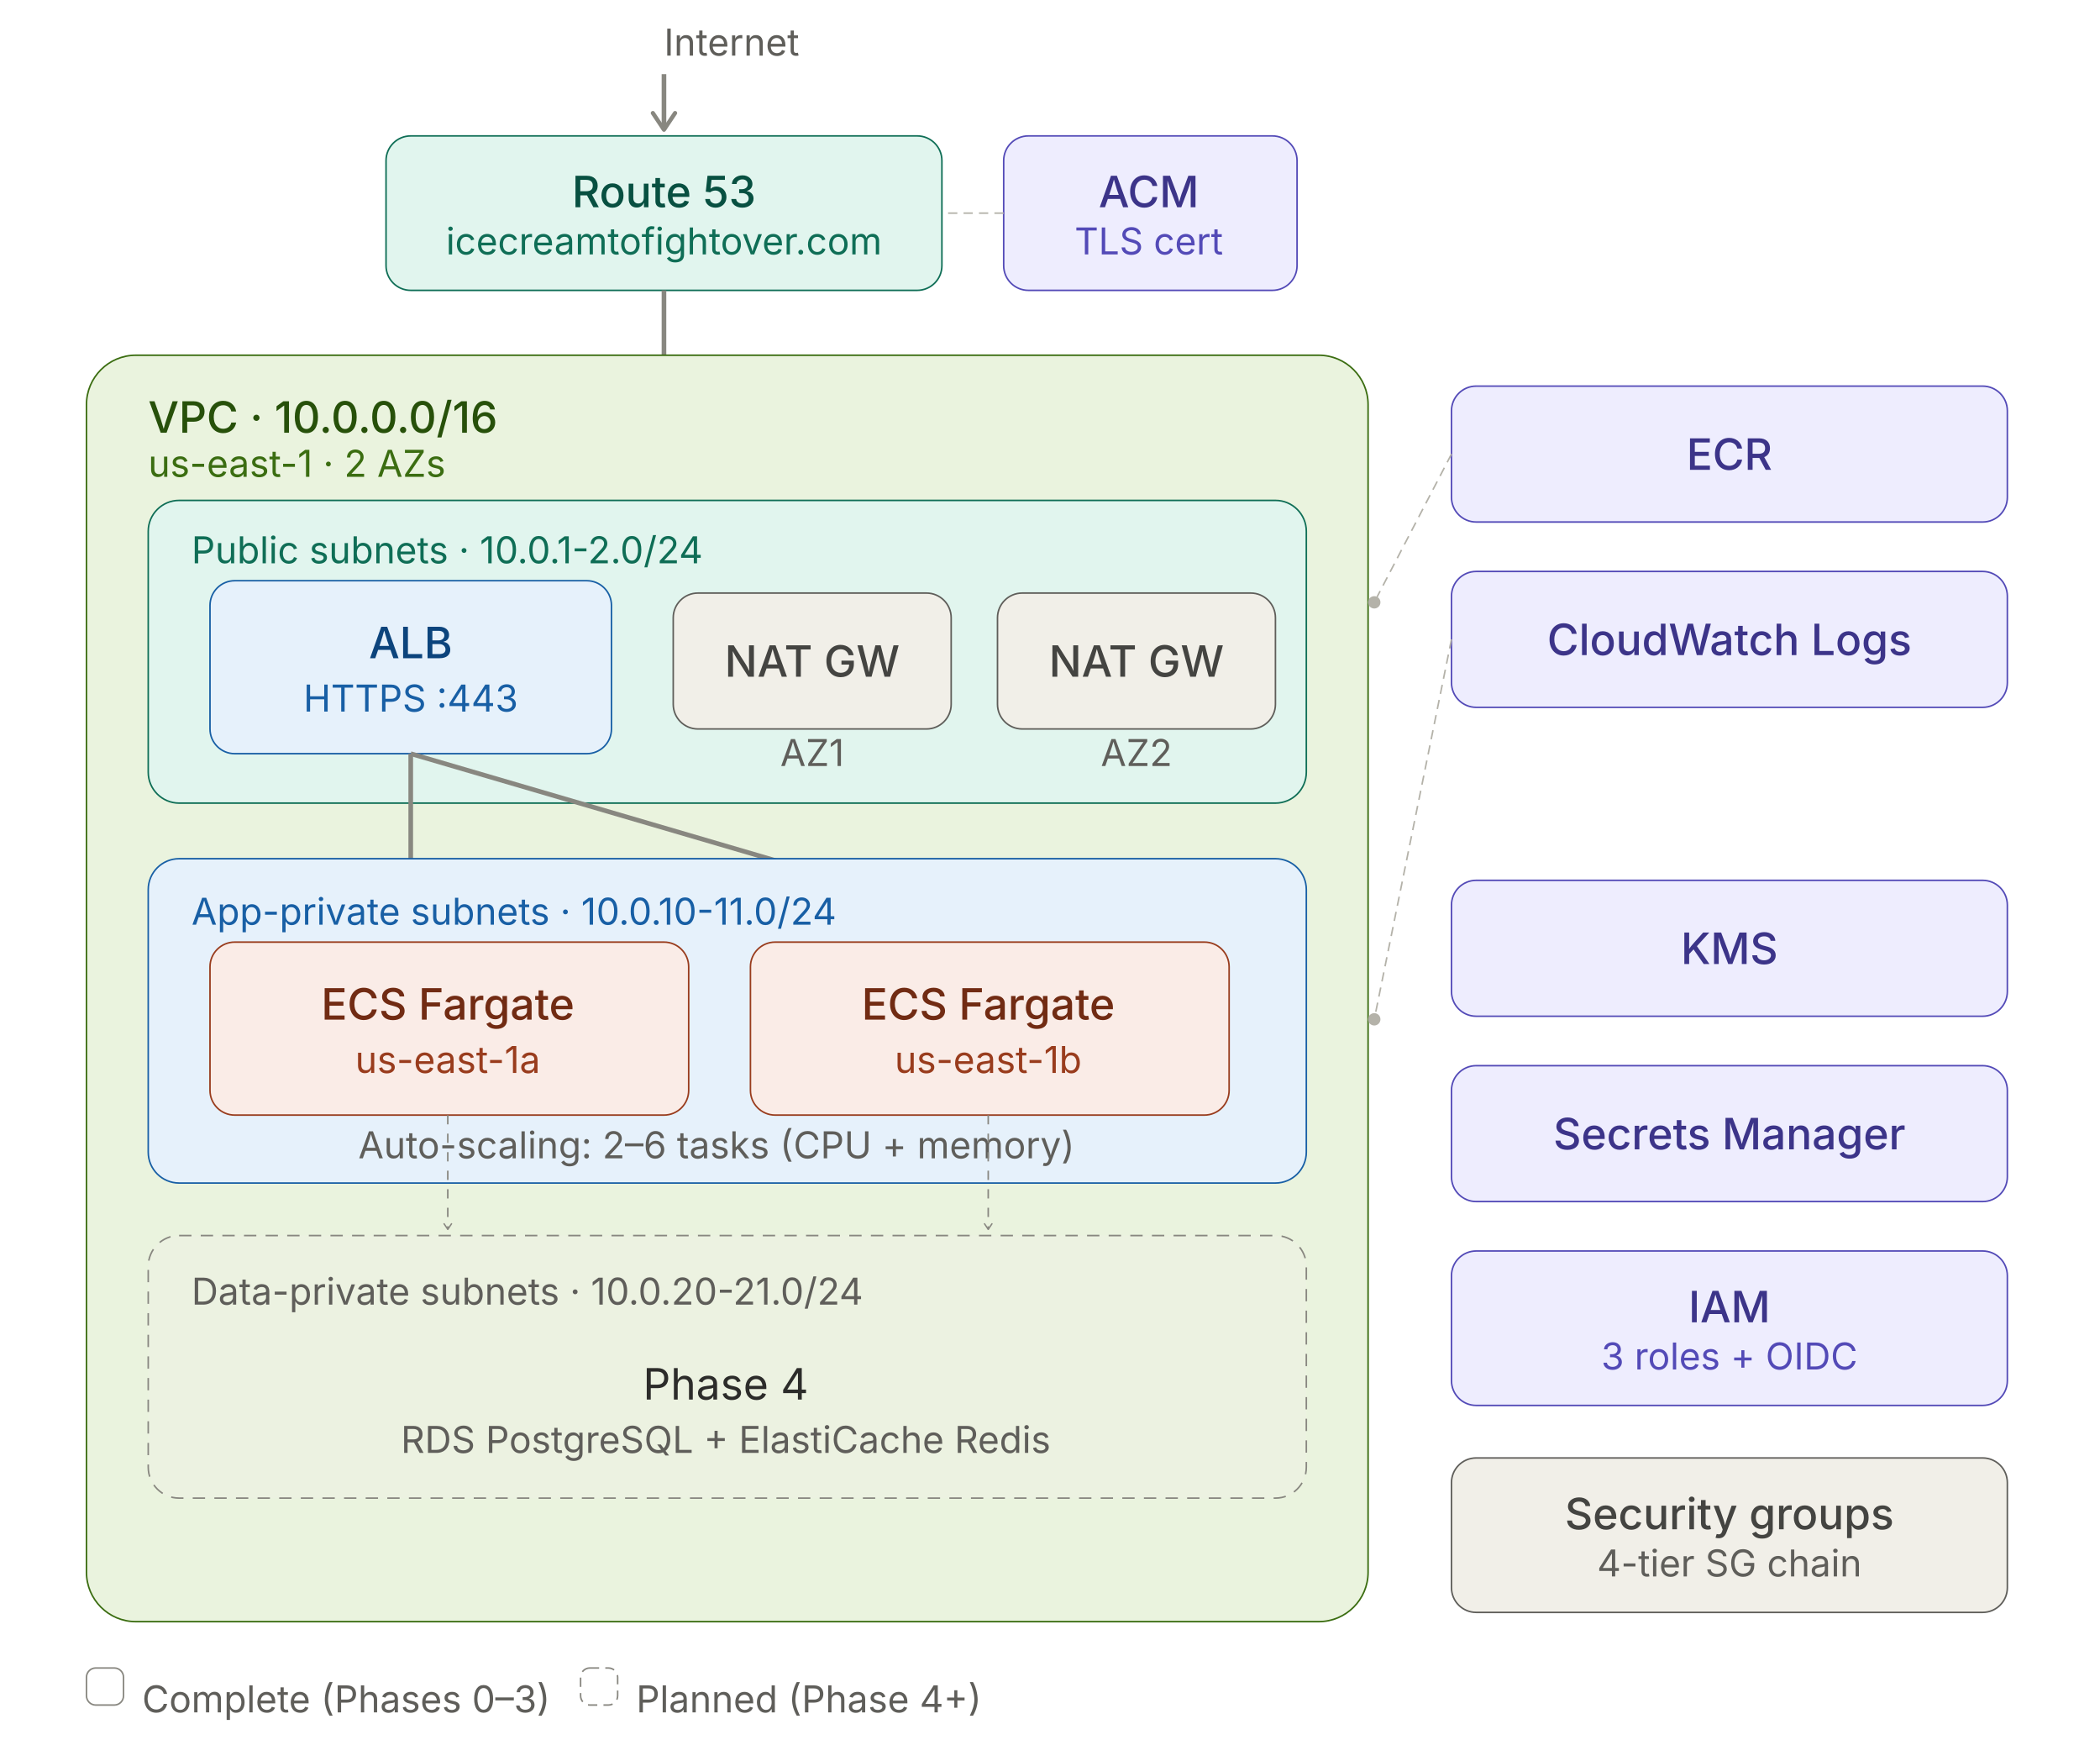
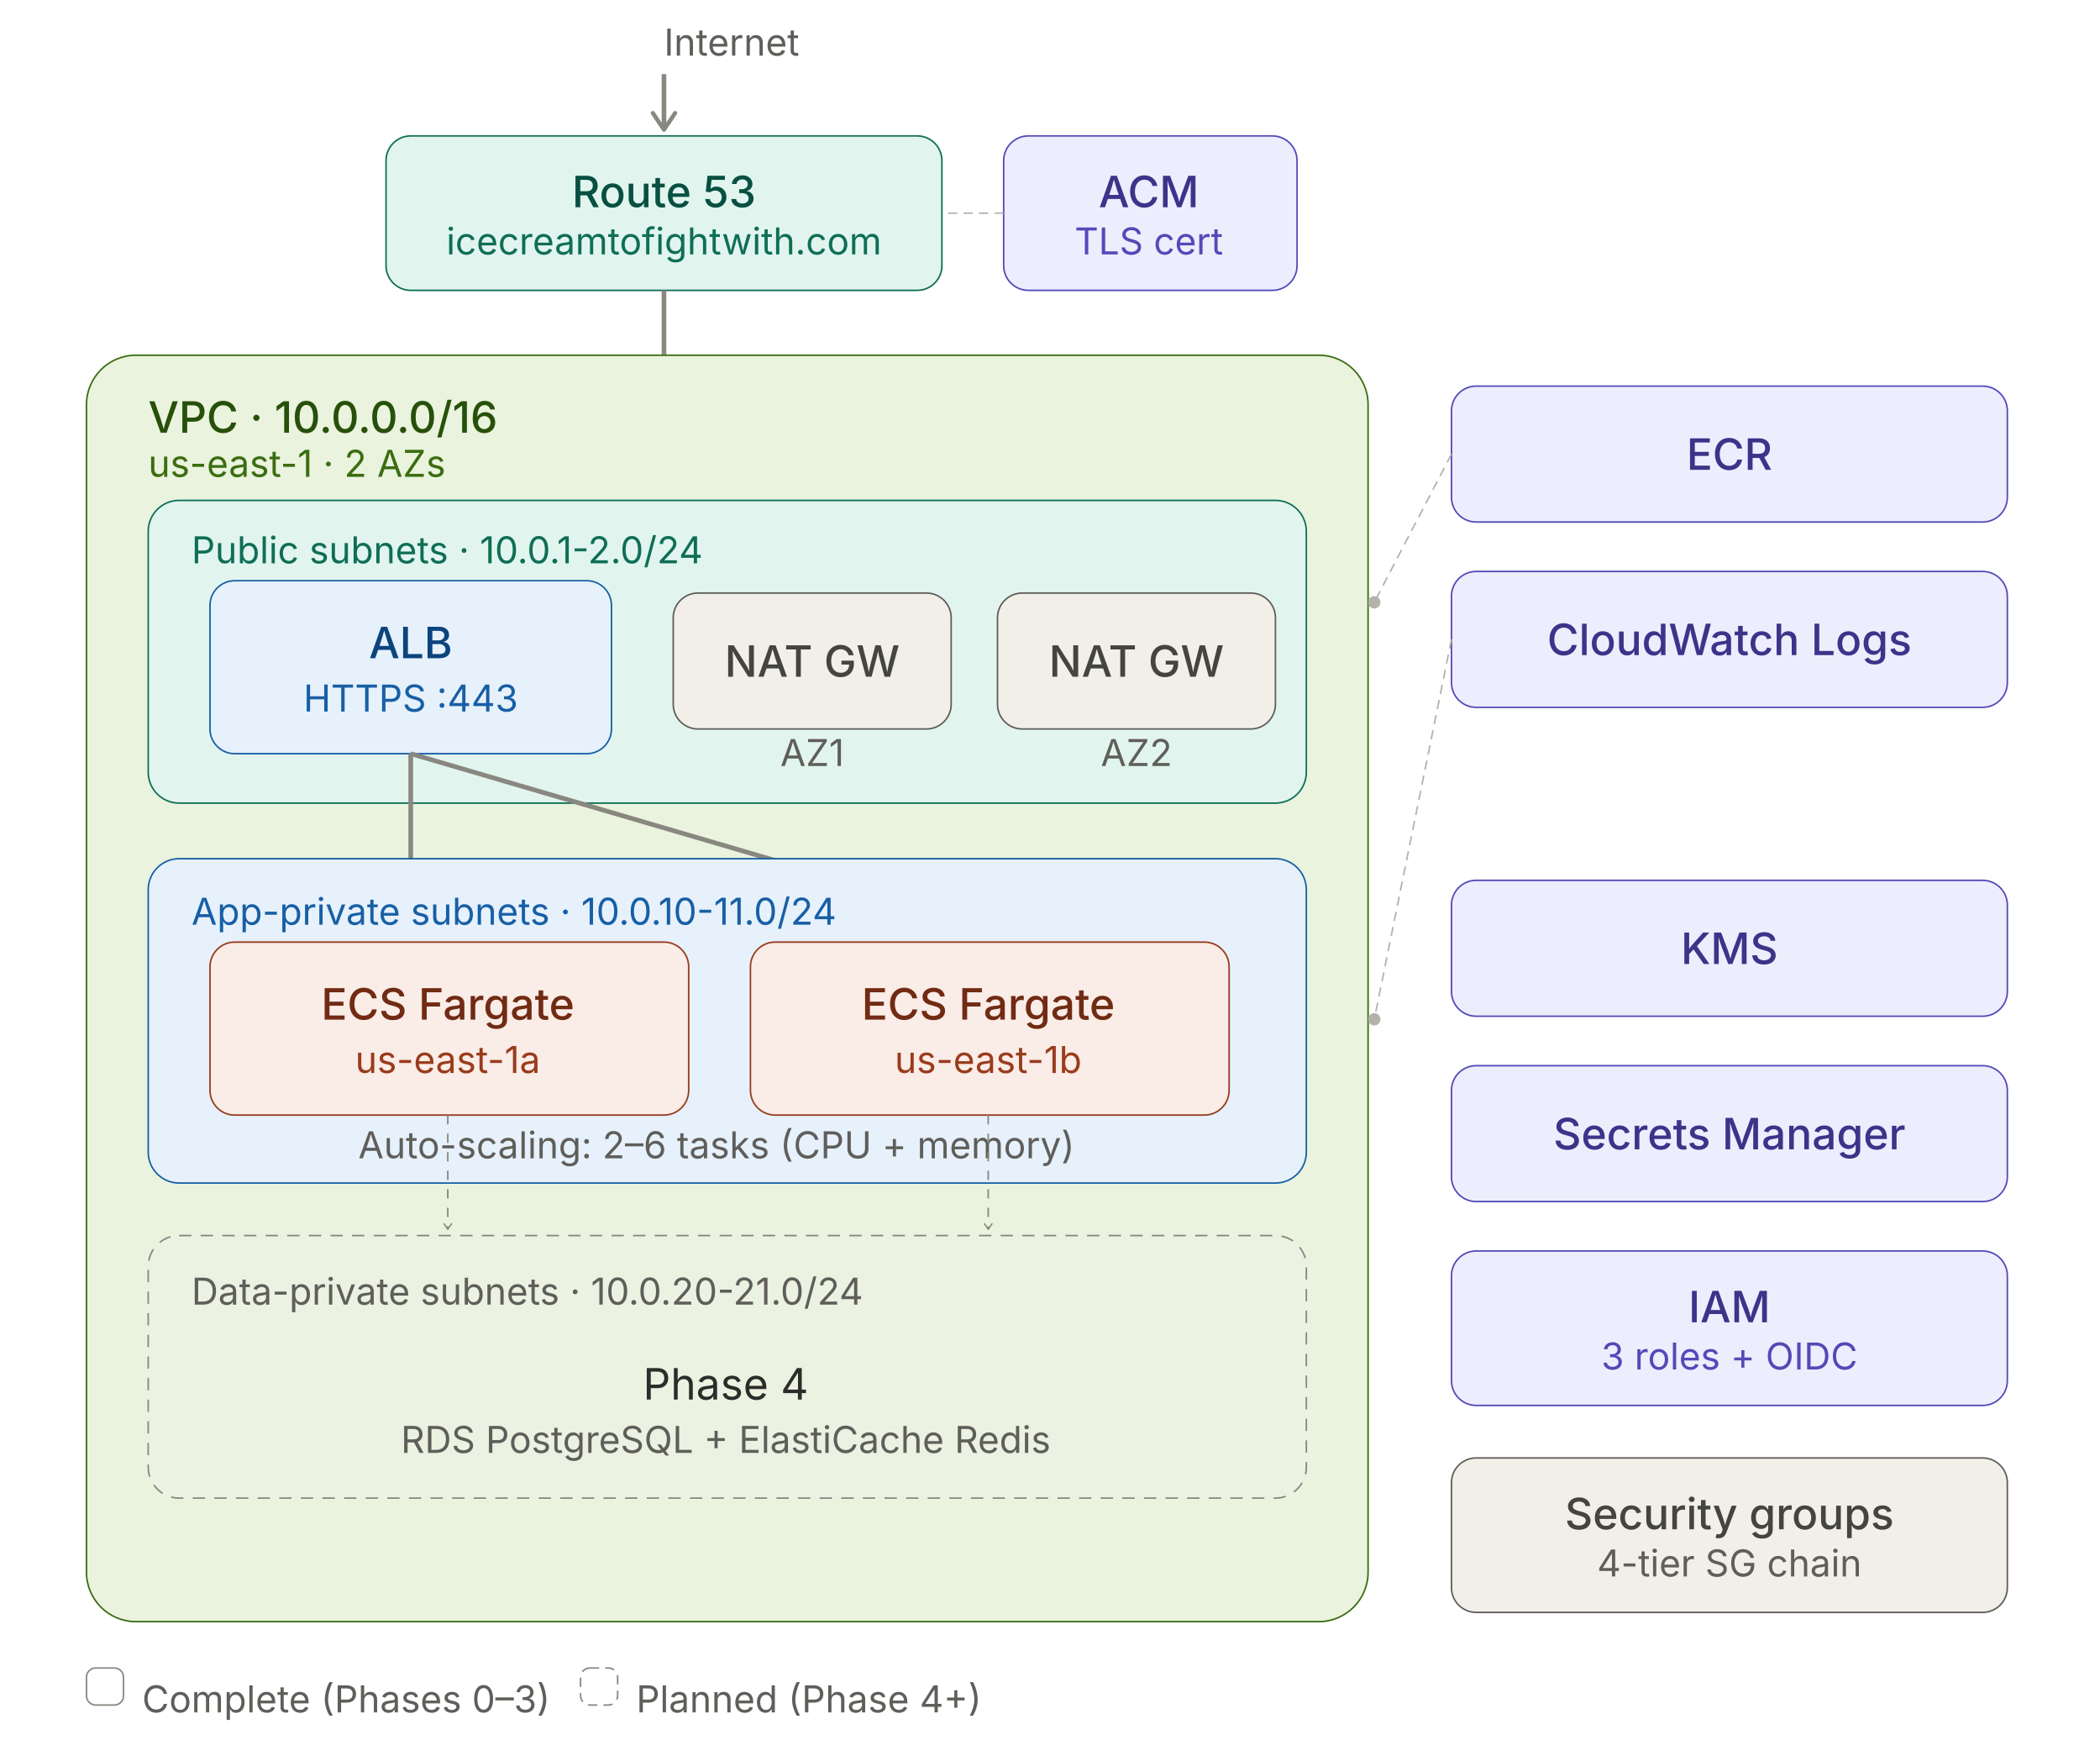
<svg xmlns="http://www.w3.org/2000/svg" width="100%" viewBox="0 0 680 570" style="font-family: system-ui, -apple-system, sans-serif; background: #ffffff;">
  <defs>
    <marker id="arrow" viewBox="0 0 10 10" refX="8" refY="5" markerWidth="6" markerHeight="6" orient="auto-start-reverse">
      <path d="M2 1L8 5L2 9" fill="none" stroke="context-stroke" stroke-width="1.5" stroke-linecap="round" stroke-linejoin="round" />
    </marker>
  </defs>
  <style>
  .th { font-size: 14px; font-weight: 500; fill: #2C2C2A; }
  .ts { font-size: 12px; font-weight: 400; fill: #5F5E5A; }
  .t  { font-size: 14px; font-weight: 400; fill: #2C2C2A; }
  .arr { stroke: #888780; stroke-width: 1.5; }
  .leader { stroke: #B4B2A9; stroke-width: 0.5; stroke-dasharray: 3 2; }

  /* Teal fills */
  .fill-teal rect { fill: #E1F5EE; stroke: #0F6E56; }
  .fill-teal .th { fill: #085041; }
  .fill-teal .ts { fill: #0F6E56; }

  /* Purple fills */
  .fill-purple rect { fill: #EEEDFE; stroke: #534AB7; }
  .fill-purple .th { fill: #3C3489; }
  .fill-purple .ts { fill: #534AB7; }

  /* Green fills */
  .fill-green &gt; rect { fill: #EAF3DE; stroke: #3B6D11; }
  .fill-green &gt; .th { fill: #27500A; }
  .fill-green &gt; .ts { fill: #3B6D11; }

  /* Blue fills */
  .fill-blue rect { fill: #E6F1FB; stroke: #185FA5; }
  .fill-blue .th { fill: #0C447C; }
  .fill-blue .ts { fill: #185FA5; }

  /* Coral fills */
  .fill-coral rect { fill: #FAECE7; stroke: #993C1D; }
  .fill-coral .th { fill: #712B13; }
  .fill-coral .ts { fill: #993C1D; }

  /* Gray fills */
  .fill-gray rect { fill: #F1EFE8; stroke: #5F5E5A; }
  .fill-gray .th { fill: #444441; }
  .fill-gray .ts { fill: #5F5E5A; }

  /* Subnet containers - teal light */
  .subnet-teal &gt; rect { fill: #E1F5EE; stroke: #0F6E56; stroke-width: 0.5; }
  .subnet-teal &gt; .ts { fill: #0F6E56; }

  /* Subnet containers - blue light */
  .subnet-blue &gt; rect { fill: #E6F1FB; stroke: #185FA5; stroke-width: 0.5; }
  .subnet-blue &gt; .ts { fill: #185FA5; }
</style>
  <text class="ts" x="215" y="18">Internet</text>
  <line x1="215" y1="24" x2="215" y2="42" class="arr" marker-end="url(#arrow)" />
  <g class="fill-teal">
    <rect x="125" y="44" width="180" height="50" rx="8" stroke-width="0.5" />
    <text class="th" x="215" y="62" text-anchor="middle" dominant-baseline="central">Route 53</text>
-     <text class="ts" x="215" y="78" text-anchor="middle" dominant-baseline="central">icecreamtofightover.com</text>
+     <text class="ts" x="215" y="78" text-anchor="middle" dominant-baseline="central">icecreamtofightwith.com</text>
  </g>
  <g class="fill-purple">
    <rect x="325" y="44" width="95" height="50" rx="8" stroke-width="0.5" />
    <text class="th" x="372" y="62" text-anchor="middle" dominant-baseline="central">ACM</text>
    <text class="ts" x="372" y="78" text-anchor="middle" dominant-baseline="central">TLS cert</text>
  </g>
  <line class="leader" x1="325" y1="69" x2="307" y2="69" />
  <line x1="215" y1="94" x2="215" y2="177" class="arr" marker-end="url(#arrow)" />
  <g class="fill-green">
    <rect x="28" y="115" width="415" height="410" rx="16" stroke-width="0.5" />
    <text class="th" x="48" y="135" dominant-baseline="central">VPC · 10.0.0.0/16</text>
    <text class="ts" x="48" y="150" dominant-baseline="central">us-east-1 · 2 AZs</text>
  </g>
  <g class="subnet-teal">
    <rect x="48" y="162" width="375" height="98" rx="10" />
    <text class="ts" x="62" y="178" dominant-baseline="central">Public subnets · 10.0.1-2.0/24</text>
  </g>
  <g class="fill-blue">
    <rect x="68" y="188" width="130" height="56" rx="8" stroke-width="0.5" />
    <text class="th" x="133" y="208" text-anchor="middle" dominant-baseline="central">ALB</text>
    <text class="ts" x="133" y="226" text-anchor="middle" dominant-baseline="central">HTTPS :443</text>
  </g>
  <g class="fill-gray">
    <rect x="218" y="192" width="90" height="44" rx="8" stroke-width="0.5" />
    <text class="th" x="263" y="214" text-anchor="middle" dominant-baseline="central">NAT GW</text>
  </g>
  <text class="ts" x="263" y="248" text-anchor="middle">AZ1</text>
  <g class="fill-gray">
    <rect x="323" y="192" width="90" height="44" rx="8" stroke-width="0.5" />
    <text class="th" x="368" y="214" text-anchor="middle" dominant-baseline="central">NAT GW</text>
  </g>
  <text class="ts" x="368" y="248" text-anchor="middle">AZ2</text>
  <line x1="133" y1="244" x2="133" y2="290" class="arr" marker-end="url(#arrow)" />
  <line x1="133" y1="244" x2="290" y2="290" class="arr" marker-end="url(#arrow)" />
  <g class="subnet-blue">
    <rect x="48" y="278" width="375" height="105" rx="10" />
    <text class="ts" x="62" y="295" dominant-baseline="central">App-private subnets · 10.0.10-11.0/24</text>
  </g>
  <g class="fill-coral">
    <rect x="68" y="305" width="155" height="56" rx="8" stroke-width="0.5" />
    <text class="th" x="145" y="325" text-anchor="middle" dominant-baseline="central">ECS Fargate</text>
    <text class="ts" x="145" y="343" text-anchor="middle" dominant-baseline="central">us-east-1a</text>
  </g>
  <g class="fill-coral">
    <rect x="243" y="305" width="155" height="56" rx="8" stroke-width="0.5" />
    <text class="th" x="320" y="325" text-anchor="middle" dominant-baseline="central">ECS Fargate</text>
    <text class="ts" x="320" y="343" text-anchor="middle" dominant-baseline="central">us-east-1b</text>
  </g>
  <text class="ts" x="232" y="375" text-anchor="middle">Auto-scaling: 2–6 tasks (CPU + memory)</text>
  <rect x="48" y="400" width="375" height="85" rx="10" stroke-width="0.5" stroke="#888780" stroke-dasharray="4 3" fill="#F1EFE8" fill-opacity="0.3" />
  <text class="ts" x="62" y="418" dominant-baseline="central">Data-private subnets · 10.0.20-21.0/24</text>
  <text class="t" x="235" y="448" text-anchor="middle" dominant-baseline="central" fill="#888780">Phase 4</text>
  <text class="ts" x="235" y="466" text-anchor="middle" dominant-baseline="central">RDS PostgreSQL + ElastiCache Redis</text>
  <line x1="145" y1="361" x2="145" y2="398" stroke="#888780" stroke-width="0.5" stroke-dasharray="3 3" marker-end="url(#arrow)" />
  <line x1="320" y1="361" x2="320" y2="398" stroke="#888780" stroke-width="0.5" stroke-dasharray="3 3" marker-end="url(#arrow)" />
  <g class="fill-purple">
    <rect x="470" y="125" width="180" height="44" rx="8" stroke-width="0.5" />
    <text class="th" x="560" y="147" text-anchor="middle" dominant-baseline="central">ECR</text>
  </g>
  <line class="leader" x1="470" y1="147" x2="445" y2="195" />
  <circle cx="445" cy="195" r="2" fill="#B4B2A9" />
  <g class="fill-purple">
    <rect x="470" y="185" width="180" height="44" rx="8" stroke-width="0.5" />
    <text class="th" x="560" y="207" text-anchor="middle" dominant-baseline="central">CloudWatch Logs</text>
  </g>
  <line class="leader" x1="470" y1="207" x2="445" y2="330" />
  <circle cx="445" cy="330" r="2" fill="#B4B2A9" />
  <g class="fill-purple">
    <rect x="470" y="285" width="180" height="44" rx="8" stroke-width="0.5" />
    <text class="th" x="560" y="307" text-anchor="middle" dominant-baseline="central">KMS</text>
  </g>
  <g class="fill-purple">
    <rect x="470" y="345" width="180" height="44" rx="8" stroke-width="0.5" />
    <text class="th" x="560" y="367" text-anchor="middle" dominant-baseline="central">Secrets Manager</text>
  </g>
  <g class="fill-purple">
    <rect x="470" y="405" width="180" height="50" rx="8" stroke-width="0.5" />
    <text class="th" x="560" y="423" text-anchor="middle" dominant-baseline="central">IAM</text>
    <text class="ts" x="560" y="439" text-anchor="middle" dominant-baseline="central">3 roles + OIDC</text>
  </g>
  <g class="fill-gray">
    <rect x="470" y="472" width="180" height="50" rx="8" stroke-width="0.5" />
    <text class="th" x="560" y="490" text-anchor="middle" dominant-baseline="central">Security groups</text>
    <text class="ts" x="560" y="506" text-anchor="middle" dominant-baseline="central">4-tier SG chain</text>
  </g>
  <rect x="28" y="540" width="12" height="12" rx="3" fill="none" stroke="#888780" stroke-width="0.5" />
  <text class="ts" x="46" y="550" dominant-baseline="central">Complete (Phases 0–3)</text>
  <rect x="188" y="540" width="12" height="12" rx="3" fill="none" stroke="#888780" stroke-width="0.5" stroke-dasharray="3 2" />
  <text class="ts" x="206" y="550" dominant-baseline="central">Planned (Phase 4+)</text>
</svg>
